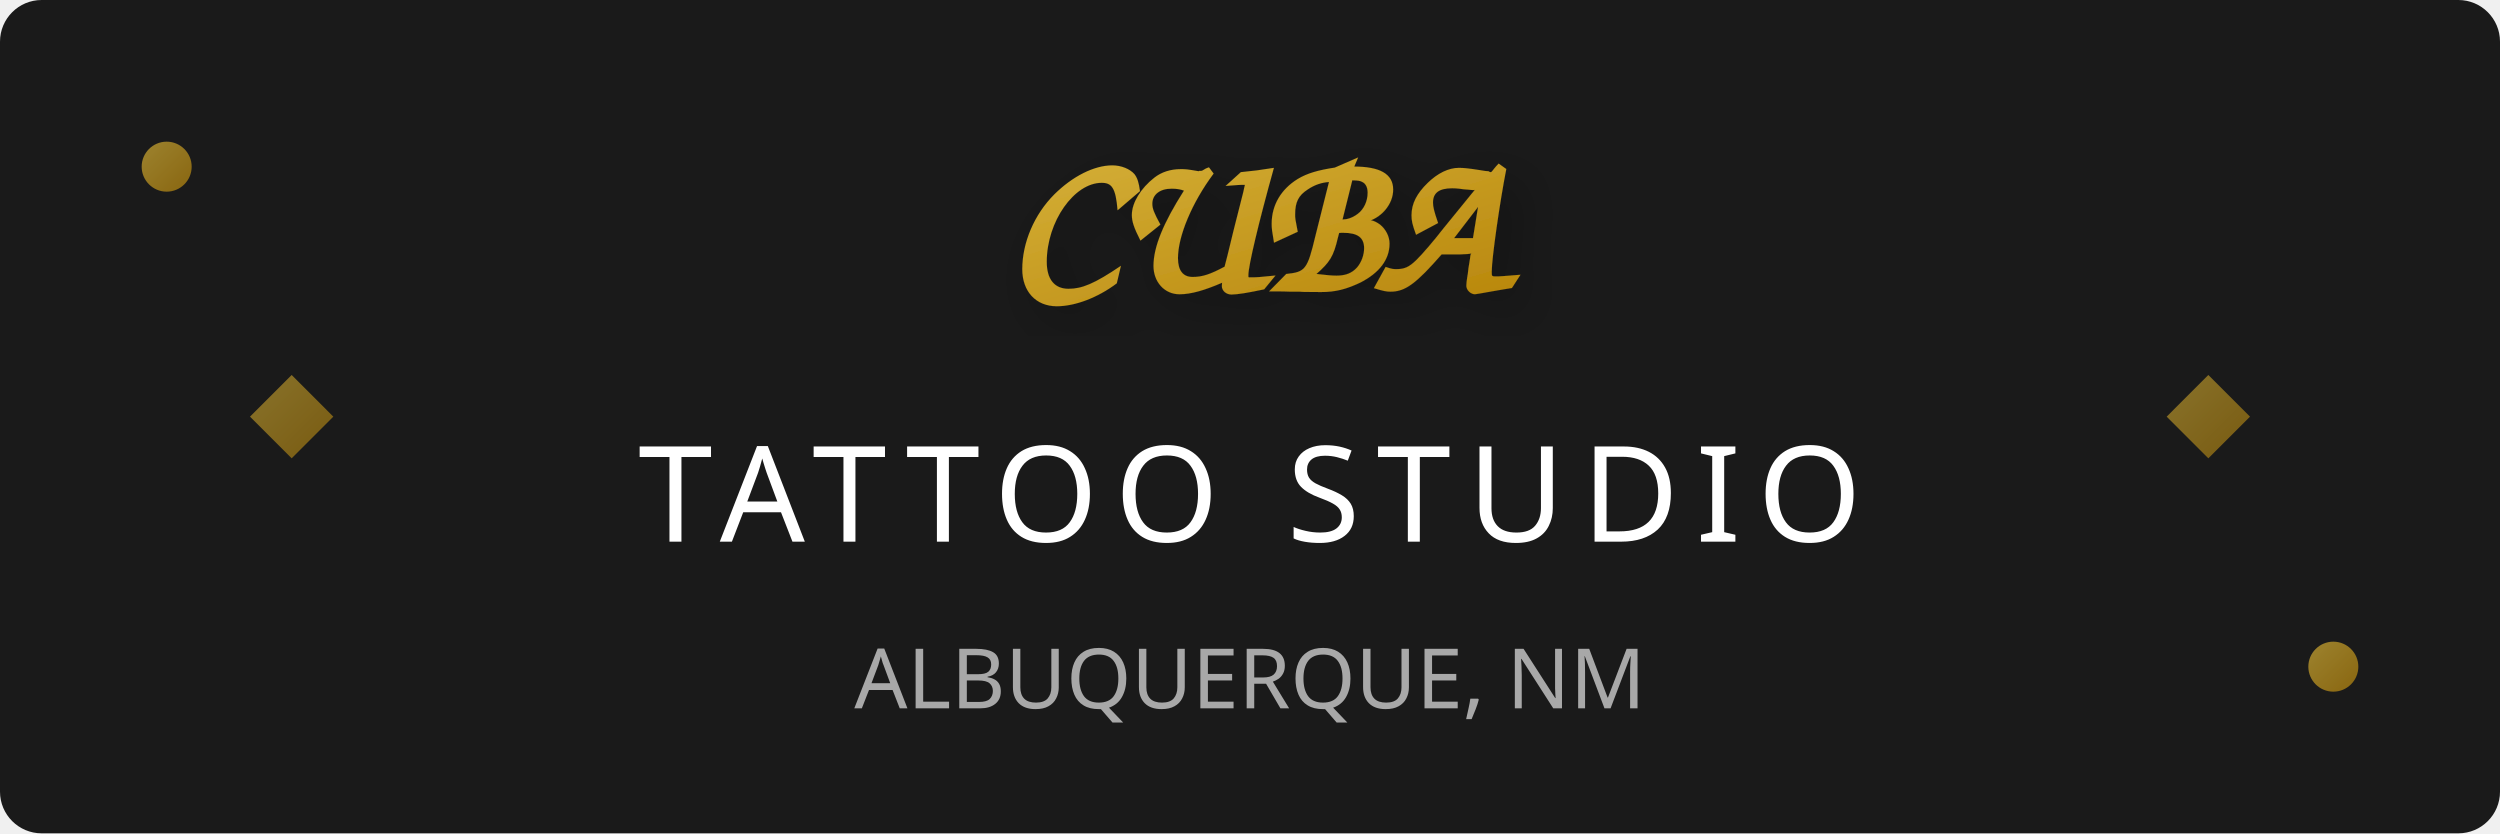
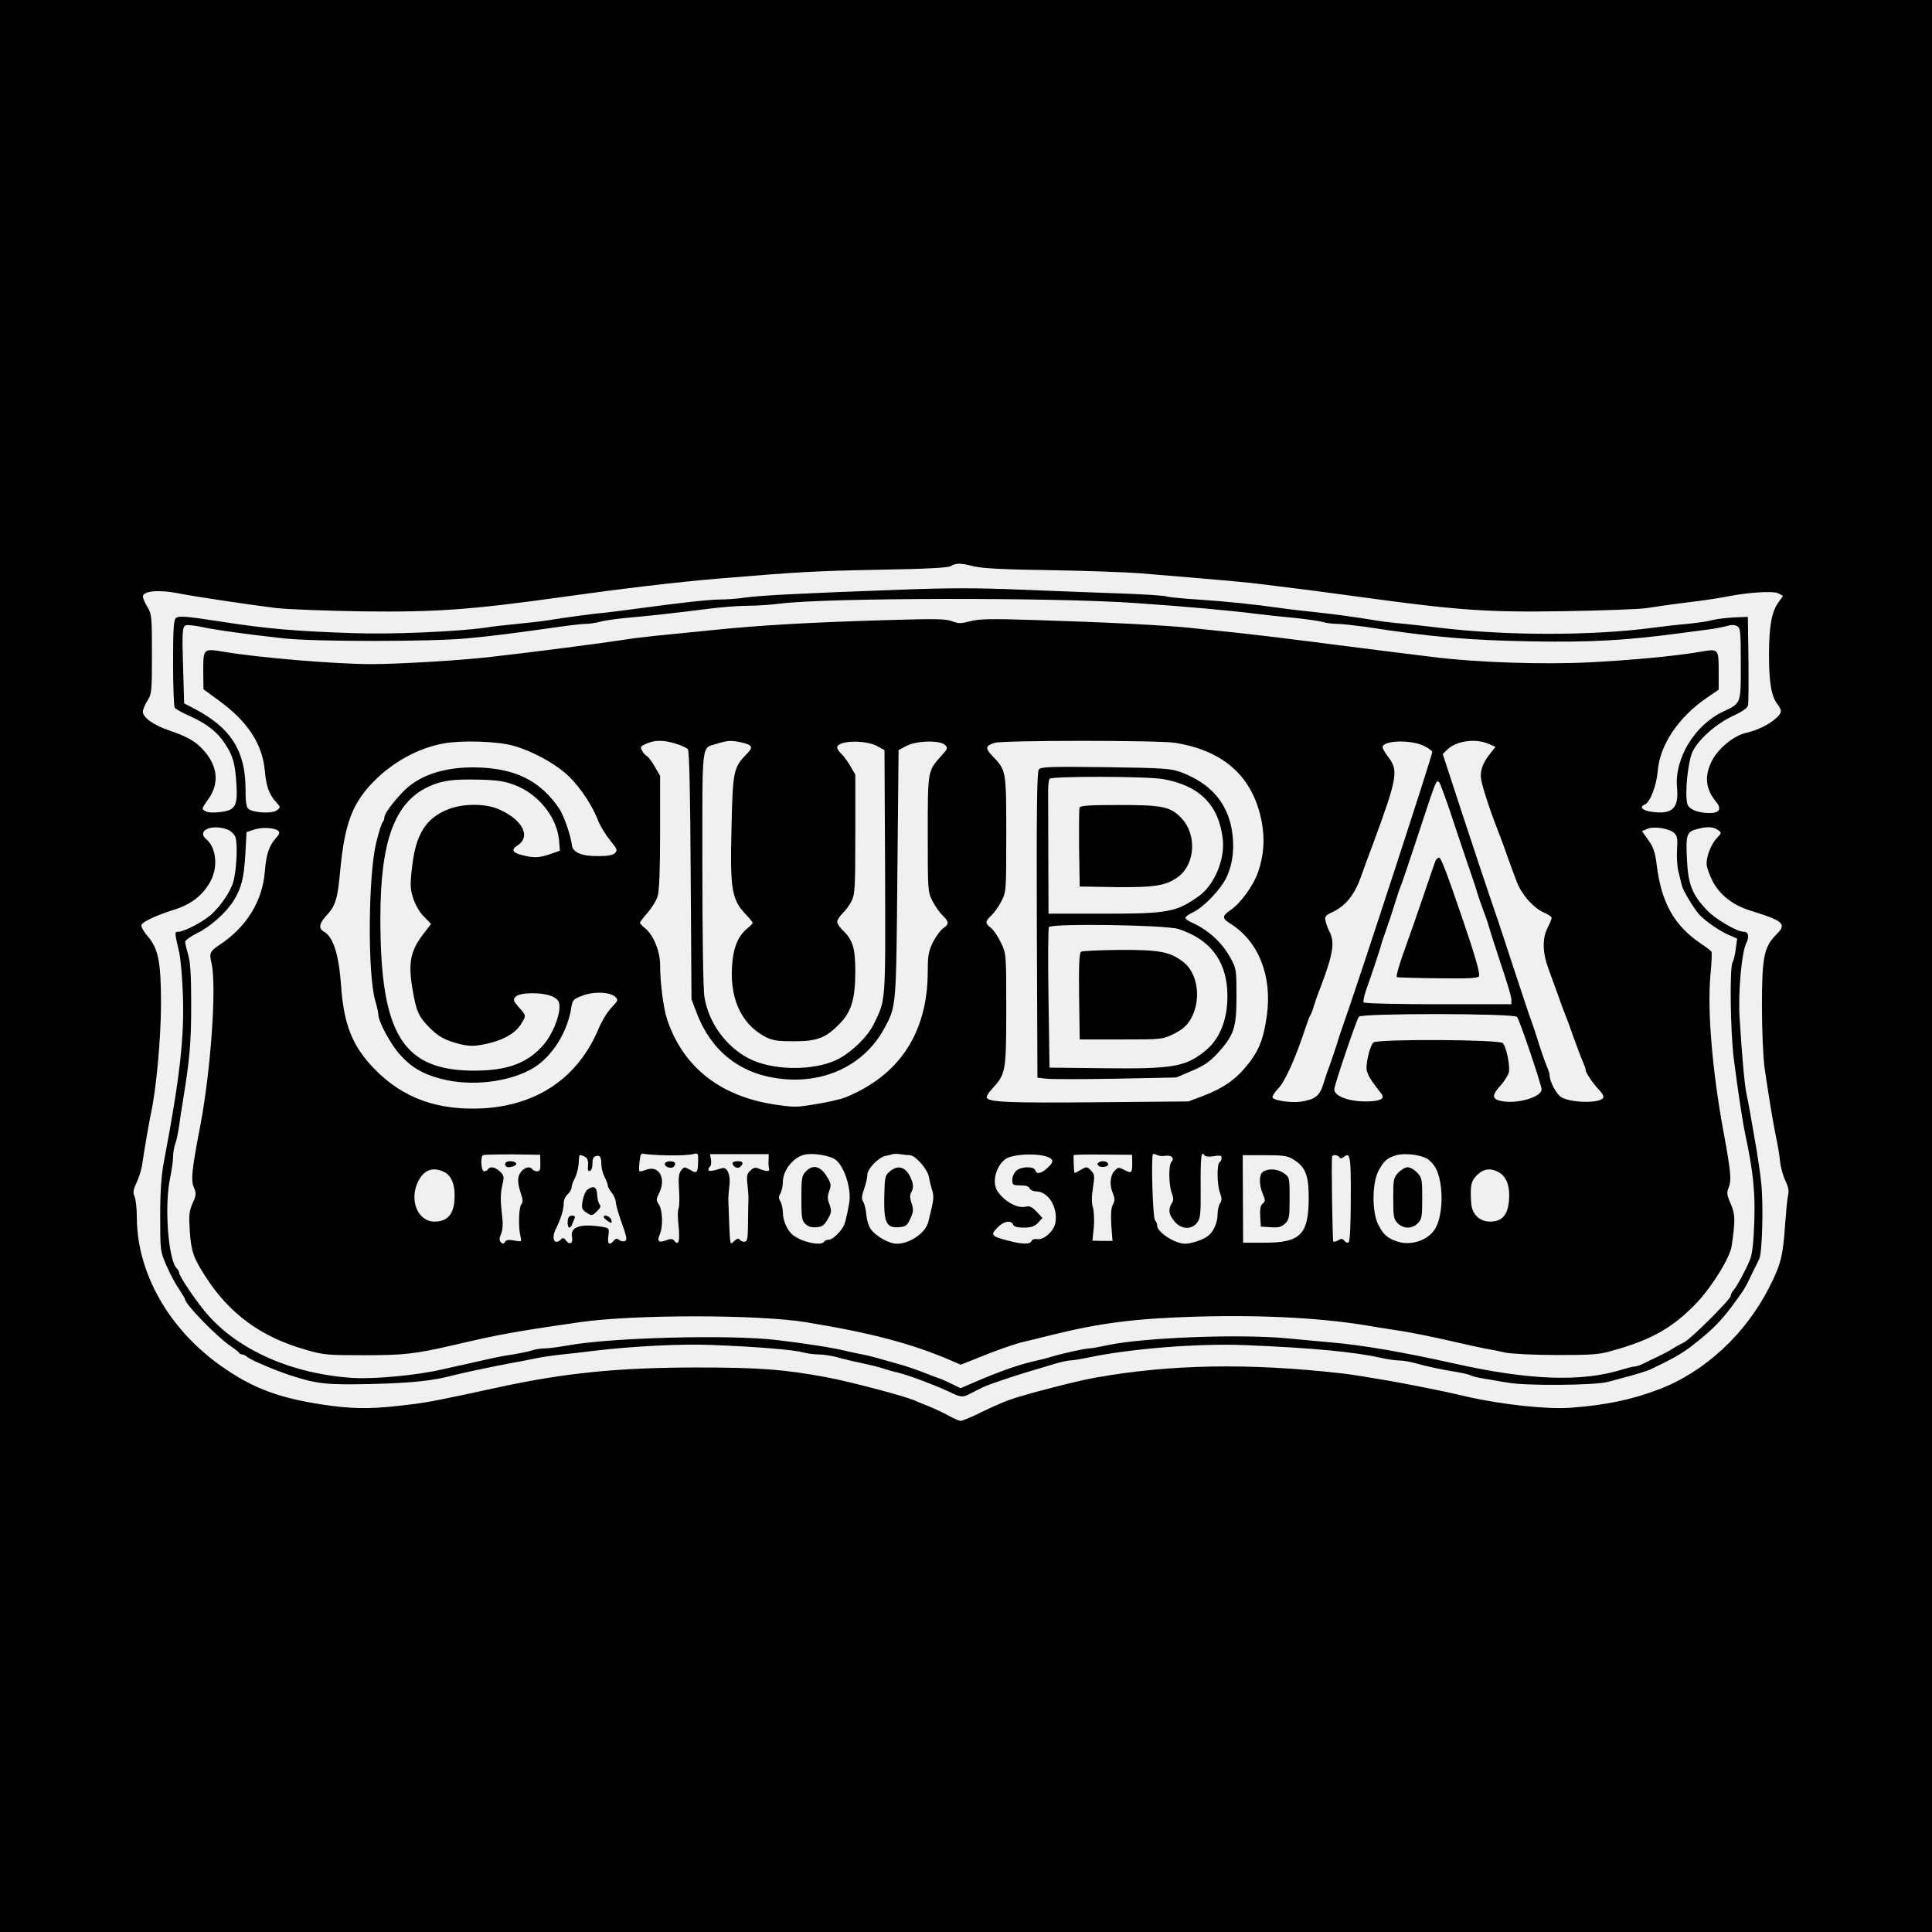
- <svg xmlns="http://www.w3.org/2000/svg" viewBox="0 0 300 100" width="300" height="100">
-   <defs>
-     <linearGradient id="goldGradient" x1="0%" y1="0%" x2="100%" y2="100%">
-       <stop offset="0%" style="stop-color:#D4AF37;stop-opacity:1" />
-       <stop offset="100%" style="stop-color:#B8860B;stop-opacity:1" />
-     </linearGradient>
-     <filter id="shadow" x="-20%" y="-20%" width="140%" height="140%">
-       <feDropShadow dx="2" dy="2" stdDeviation="3" flood-color="#000" flood-opacity="0.3" />
-     </filter>
-   </defs>
-   <rect x="0" y="0" width="300" height="100" fill="#1a1a1a" rx="5" />
-   <circle cx="20" cy="20" r="3" fill="url(#goldGradient)" opacity="0.7" />
-   <circle cx="280" cy="80" r="3" fill="url(#goldGradient)" opacity="0.7" />
-   <text x="150" y="35" font-family="Permanent Marker, cursive" font-size="24" font-weight="bold" text-anchor="middle" fill="url(#goldGradient)" filter="url(#shadow)">CUBA</text>
-   <line x1="50" y1="45" x2="250" y2="45" stroke="url(#goldGradient)" stroke-width="2" opacity="0.8" />
-   <text x="150" y="65" font-family="Montserrat, sans-serif" font-size="16" font-weight="300" text-anchor="middle" fill="#ffffff" letter-spacing="2px">TATTOO STUDIO</text>
-   <text x="150" y="85" font-family="Montserrat, sans-serif" font-size="10" font-weight="300" text-anchor="middle" fill="#cccccc" opacity="0.8">ALBUQUERQUE, NM</text>
-   <polygon points="30,50 35,45 40,50 35,55" fill="url(#goldGradient)" opacity="0.6" />
-   <polygon points="260,50 265,45 270,50 265,55" fill="url(#goldGradient)" opacity="0.6" />
+ <svg xmlns="http://www.w3.org/2000/svg" version="1.0" width="960pt" height="960pt" viewBox="0 0 960 960" preserveAspectRatio="xMidYMid meet">
+   <g transform="translate(0,960) scale(0.1,-0.1)" fill="#000000" stroke="none">
+     <path d="M0 4800 l0 -4800 4800 0 4800 0 0 4800 0 4800 -4800 0 -4800 0 0 -4800z m4839 1986 c40 -10 148 -16 376 -19 176 -3 381 -10 455 -16 432 -36 516 -43 625 -57 149 -18 318 -40 455 -59 495 -68 635 -78 1021 -72 189 3 373 10 409 15 36 6 126 19 200 28 74 9 166 22 203 30 105 21 230 29 255 15 l22 -12 -23 -32 c-34 -46 -47 -120 -47 -263 0 -134 12 -205 42 -243 25 -33 23 -45 -13 -75 -36 -30 -86 -54 -144 -68 -61 -14 -138 -78 -169 -139 -38 -76 -31 -140 21 -203 29 -34 17 -56 -31 -56 -60 0 -105 19 -112 46 -13 50 3 207 25 256 28 62 118 142 203 181 45 21 70 38 74 52 2 11 3 115 2 230 l-3 210 -70 -3 c-38 -2 -86 -8 -105 -13 -19 -6 -75 -14 -125 -19 -49 -4 -126 -13 -170 -19 -306 -41 -734 -40 -1065 0 -47 6 -123 14 -170 19 -47 4 -114 12 -150 18 -87 15 -207 31 -310 42 -47 5 -119 13 -160 19 -133 19 -262 32 -408 42 -79 5 -148 12 -154 15 -6 4 -108 11 -227 15 -119 4 -343 13 -499 19 -214 9 -358 9 -595 0 -464 -17 -694 -28 -772 -39 -38 -6 -97 -10 -130 -10 -57 -1 -179 -14 -415 -46 -58 -8 -125 -16 -150 -19 -50 -4 -180 -21 -279 -37 -36 -6 -108 -14 -160 -19 -53 -5 -125 -13 -161 -19 -141 -20 -469 -34 -655 -27 -283 9 -432 22 -655 57 -176 27 -212 30 -226 18 -11 -9 -14 -54 -14 -223 0 -116 4 -216 8 -222 4 -7 38 -26 75 -42 86 -39 137 -79 176 -139 39 -58 50 -100 56 -203 6 -106 -6 -126 -80 -135 -32 -4 -61 -3 -74 4 -20 11 -20 12 14 60 57 79 47 169 -29 249 -36 39 -78 63 -167 93 -76 26 -129 64 -129 92 0 11 10 36 23 56 21 34 22 46 22 231 0 184 -1 197 -22 233 -13 21 -23 45 -23 52 0 29 77 36 175 17 86 -17 362 -58 485 -73 58 -7 254 -14 435 -17 367 -4 534 8 1000 73 291 41 553 72 765 90 395 33 479 38 800 44 235 4 341 10 355 18 26 16 46 16 114 -1z m796 -182 c238 -16 496 -39 615 -55 41 -5 122 -14 180 -19 58 -6 121 -15 140 -20 19 -6 53 -10 75 -10 21 0 82 -7 135 -14 336 -52 526 -68 840 -73 281 -5 459 5 715 39 44 6 109 14 145 19 36 4 80 13 99 18 22 7 40 7 52 0 17 -9 19 -24 19 -188 0 -201 3 -194 -90 -238 -141 -68 -240 -233 -227 -376 10 -103 -23 -135 -125 -121 -47 6 -65 25 -34 37 25 10 57 94 63 164 10 131 103 270 246 367 l57 39 0 94 c0 110 -1 110 -93 94 -122 -21 -335 -41 -545 -52 -234 -12 -568 -1 -787 27 -142 17 -318 40 -470 59 -60 8 -164 21 -230 29 -66 9 -183 22 -260 31 -77 8 -185 19 -240 25 -123 13 -413 28 -770 39 -220 7 -280 6 -324 -6 -47 -12 -60 -12 -90 0 -30 12 -83 13 -316 6 -404 -12 -642 -26 -875 -50 -113 -11 -243 -24 -290 -29 -47 -5 -114 -13 -150 -19 -94 -15 -455 -62 -660 -85 -154 -18 -462 -36 -595 -36 -177 0 -561 32 -737 62 -97 16 -98 15 -98 -94 l1 -93 74 -54 c146 -106 219 -217 231 -352 7 -78 22 -118 58 -157 21 -24 21 -24 1 -39 -23 -17 -117 -12 -141 8 -10 8 -14 35 -14 98 0 189 -72 303 -251 398 l-54 28 -5 170 c-6 190 -4 211 14 218 7 3 42 -1 77 -8 68 -15 219 -36 409 -57 152 -17 731 -17 910 0 132 12 252 28 456 57 56 8 117 15 135 15 19 0 50 5 69 10 19 6 80 15 135 20 112 10 234 23 405 45 63 8 151 15 195 15 44 0 118 5 165 11 230 29 1349 31 1755 3z m-3090 -708 c98 -26 222 -94 284 -156 59 -58 116 -146 145 -222 10 -25 36 -67 57 -93 36 -43 38 -50 25 -64 -11 -10 -36 -15 -83 -15 -81 -1 -127 18 -131 54 -6 49 -42 152 -64 183 -86 126 -195 187 -358 201 -185 15 -333 -28 -420 -121 -55 -58 -90 -107 -90 -126 0 -7 -4 -17 -9 -23 -5 -5 -19 -49 -31 -99 -41 -163 -44 -658 -5 -789 8 -27 15 -58 15 -68 0 -34 61 -147 107 -198 57 -64 114 -97 206 -121 149 -39 340 -16 457 54 94 57 171 180 189 302 6 36 10 41 56 58 57 22 139 18 164 -8 14 -13 11 -19 -21 -52 -20 -21 -48 -67 -63 -103 -100 -241 -300 -380 -570 -397 -228 -13 -402 49 -545 196 -108 111 -152 220 -165 411 -11 157 -39 245 -86 271 -28 15 -23 42 16 83 42 45 53 82 65 216 22 234 59 336 165 445 97 99 223 168 350 191 87 16 260 11 340 -10z m812 9 c28 -8 55 -21 61 -28 7 -8 12 -216 14 -627 l4 -615 26 -69 c71 -186 211 -299 406 -325 226 -30 426 65 526 249 60 110 59 101 65 769 l6 614 40 21 c50 26 166 29 191 4 15 -14 13 -19 -19 -54 -68 -76 -67 -73 -67 -389 0 -282 0 -286 24 -333 13 -26 36 -58 50 -71 32 -30 33 -44 2 -64 -13 -9 -35 -40 -50 -68 -22 -46 -26 -66 -26 -145 0 -305 -141 -519 -412 -628 -21 -8 -85 -23 -142 -32 -100 -17 -109 -17 -215 -1 -267 43 -447 187 -526 421 -18 53 -35 183 -35 272 0 68 -34 150 -76 183 -13 10 -24 22 -24 26 0 4 17 26 38 50 21 24 44 61 50 83 8 26 12 133 12 318 l0 279 -26 45 c-14 25 -32 49 -40 53 -7 4 -19 17 -24 28 -10 17 -7 21 22 34 43 18 83 19 145 0z m327 6 c55 -13 60 -23 27 -57 -66 -67 -70 -84 -76 -363 -8 -313 0 -361 74 -438 17 -18 31 -35 31 -39 0 -3 -11 -15 -24 -25 -43 -34 -68 -86 -76 -161 -20 -179 39 -315 163 -380 35 -18 59 -22 142 -22 116 0 159 16 229 89 57 59 76 123 76 259 0 116 -13 157 -64 205 -14 14 -26 32 -26 41 0 9 12 27 26 41 14 13 35 41 45 61 17 34 19 62 19 333 l0 296 -25 43 c-14 24 -34 51 -45 61 -11 10 -20 24 -20 31 0 34 136 39 196 8 l39 -21 3 -604 c2 -658 4 -635 -56 -757 -30 -63 -110 -140 -178 -175 -119 -60 -327 -58 -446 5 -113 60 -198 178 -218 306 -6 31 -10 319 -10 638 0 645 -6 594 71 618 54 17 73 18 123 7z m2155 -2 c245 -39 390 -172 431 -396 16 -86 9 -167 -19 -247 -23 -67 -86 -153 -136 -188 -43 -29 -44 -41 -2 -67 140 -87 209 -260 182 -456 -15 -108 -35 -164 -80 -225 -65 -88 -128 -134 -243 -178 l-67 -25 -450 -4 c-438 -4 -544 0 -552 23 -2 7 10 27 28 45 66 72 69 84 69 392 0 278 0 278 -26 332 -14 30 -36 63 -50 74 -30 24 -30 32 2 62 14 13 37 45 50 71 24 47 24 51 24 333 0 317 0 316 -67 387 -39 40 -37 53 10 67 45 13 817 13 896 0z m1236 -15 c20 -9 39 -23 42 -30 3 -9 -371 -1156 -447 -1369 -6 -16 -20 -59 -31 -95 -12 -36 -27 -81 -34 -100 -8 -19 -21 -59 -30 -88 -18 -58 -41 -75 -110 -86 -50 -7 -137 5 -142 21 -2 6 11 26 29 45 32 32 84 146 134 298 10 30 21 60 25 65 4 6 12 26 17 45 6 19 20 60 32 90 64 168 74 227 46 281 -7 14 -16 37 -19 51 -6 24 -2 29 38 48 62 30 106 85 137 172 14 40 40 111 58 158 122 330 130 370 80 436 -16 21 -30 44 -30 51 0 34 139 39 205 7z m319 11 l37 -16 -29 -37 c-32 -41 -45 -74 -44 -112 1 -27 35 -137 75 -241 14 -35 40 -104 57 -154 18 -49 39 -108 48 -130 24 -61 81 -125 129 -147 24 -10 43 -23 43 -29 0 -5 -9 -27 -20 -49 -27 -54 -26 -122 5 -206 14 -38 35 -96 47 -129 11 -33 26 -73 33 -90 7 -16 27 -70 44 -120 18 -49 39 -105 47 -123 8 -18 14 -37 14 -42 0 -12 40 -70 68 -98 13 -13 21 -29 19 -35 -10 -30 -157 -29 -209 1 -24 14 -58 78 -58 109 0 7 -6 27 -14 45 -8 18 -23 62 -35 98 -22 71 -40 124 -52 155 -4 11 -39 117 -78 235 -76 232 -76 233 -120 360 -16 47 -75 224 -131 394 l-101 309 21 21 c44 44 138 58 204 31z m-4836 -206 c117 -44 210 -160 220 -275 l4 -51 -48 -17 c-56 -19 -80 -20 -140 -5 -48 12 -55 27 -24 47 69 43 30 125 -85 178 -67 32 -181 33 -257 3 -111 -43 -162 -124 -180 -284 -11 -91 -10 -111 5 -158 10 -32 31 -69 53 -91 l36 -37 -40 -52 c-62 -82 -74 -140 -53 -268 19 -113 30 -140 85 -195 43 -42 66 -56 122 -74 50 -15 82 -19 114 -15 110 15 187 53 220 108 25 41 26 40 -12 82 -29 34 -30 37 -15 53 24 23 141 22 185 -1 26 -14 32 -23 32 -51 0 -50 -37 -139 -78 -186 -78 -92 -180 -130 -345 -130 -356 0 -467 180 -467 756 0 383 70 575 237 654 68 32 122 39 253 36 92 -2 128 -8 178 -27z m4677 -220 c41 -123 80 -237 86 -254 6 -16 14 -43 19 -60 5 -16 18 -55 29 -85 12 -30 26 -71 31 -90 5 -19 32 -102 59 -184 28 -82 51 -159 51 -172 l0 -24 -364 0 c-203 0 -367 4 -370 9 -3 5 1 28 9 52 8 24 27 78 41 119 14 41 29 89 34 105 4 17 14 46 21 65 27 78 37 108 53 160 9 30 23 71 31 90 7 19 37 107 66 195 109 331 105 323 121 307 5 -5 43 -110 83 -233z m-6107 0 c17 -6 35 -22 41 -37 13 -30 7 -161 -9 -221 -13 -49 -61 -120 -111 -166 -41 -36 -134 -85 -164 -85 -18 0 -18 -1 6 -105 6 -27 14 -113 17 -190 10 -214 -12 -419 -94 -850 -12 -63 -18 -143 -18 -265 0 -174 0 -176 30 -246 17 -40 45 -93 63 -118 17 -26 31 -50 31 -53 0 -23 156 -184 225 -231 22 -15 42 -30 43 -34 2 -5 9 -8 15 -8 6 0 18 -6 26 -13 18 -15 140 -67 211 -90 135 -44 179 -49 406 -44 202 5 308 16 414 45 44 11 160 36 265 56 44 8 107 20 140 27 33 7 92 15 130 19 39 4 113 12 165 19 192 22 419 34 575 28 216 -8 412 -24 455 -37 19 -5 53 -10 76 -10 22 0 63 -6 90 -13 27 -8 85 -22 129 -31 44 -9 94 -22 110 -28 17 -5 46 -14 65 -18 49 -11 184 -62 251 -93 66 -32 71 -32 112 -11 54 28 66 34 104 48 68 24 157 53 213 69 30 9 78 23 107 32 28 8 60 15 70 15 10 0 50 6 88 14 211 45 555 72 785 62 326 -13 542 -34 667 -62 34 -8 77 -14 94 -14 18 0 55 -6 83 -14 56 -16 132 -32 213 -45 28 -5 57 -12 63 -16 6 -4 36 -11 68 -16 31 -5 82 -14 112 -19 90 -17 439 -14 502 4 29 8 82 22 118 32 36 10 76 23 90 29 105 50 149 75 193 107 97 73 150 124 206 198 69 93 74 101 106 170 15 30 31 63 36 73 16 28 22 281 10 382 -5 50 -17 128 -25 175 -29 167 -37 216 -48 265 -10 51 -22 183 -34 378 -8 123 10 326 33 370 16 33 11 57 -12 57 -34 0 -142 63 -185 109 -70 74 -91 125 -97 240 -7 130 -3 147 45 160 51 15 85 14 108 -3 19 -14 19 -15 -3 -38 -29 -30 -53 -89 -53 -129 0 -17 14 -57 30 -88 37 -69 100 -118 185 -145 169 -52 185 -67 131 -120 -61 -62 -71 -111 -71 -356 0 -118 6 -255 13 -305 18 -125 41 -268 57 -345 8 -36 17 -90 20 -120 3 -30 15 -74 27 -98 14 -29 18 -51 13 -70 -4 -15 -10 -81 -15 -147 -10 -153 -21 -199 -78 -310 -118 -234 -321 -422 -550 -509 -134 -51 -262 -78 -437 -91 -115 -9 -345 16 -515 55 -52 12 -113 26 -135 30 -168 34 -214 43 -325 61 -69 12 -143 23 -165 25 -462 52 -847 45 -1220 -21 -75 -13 -258 -59 -380 -95 -56 -16 -110 -39 -193 -79 -45 -23 -90 -41 -98 -41 -9 0 -34 11 -57 24 -23 13 -67 34 -97 46 -30 12 -64 26 -75 31 -53 23 -323 94 -435 115 -218 40 -334 49 -645 49 -391 0 -662 -27 -995 -100 -258 -56 -346 -74 -425 -83 -182 -23 -266 -24 -395 -8 -253 34 -389 83 -555 201 -257 183 -413 459 -415 732 0 45 -5 93 -11 107 -9 20 -8 32 9 68 11 24 23 61 27 83 12 81 36 221 45 262 26 117 50 377 50 545 0 209 -13 275 -68 338 -19 22 -32 47 -29 54 7 17 69 46 166 77 85 27 145 76 180 146 35 70 24 163 -23 202 -51 42 22 78 102 50z m255 -8 c8 -8 5 -17 -10 -33 -36 -40 -50 -81 -57 -168 -12 -149 -91 -277 -228 -367 -45 -30 -49 -40 -37 -89 26 -114 -3 -530 -56 -809 -42 -217 -47 -269 -32 -304 13 -31 13 -38 -6 -80 -17 -39 -19 -58 -14 -139 7 -99 18 -132 76 -222 120 -188 278 -304 501 -367 89 -26 108 -27 290 -27 195 0 251 6 438 49 231 54 299 67 632 115 268 39 886 39 1125 0 324 -53 524 -106 720 -190 l49 -21 66 26 c104 43 192 74 240 86 19 4 80 19 135 33 253 63 426 85 739 94 332 9 639 -8 871 -50 33 -5 87 -14 120 -19 59 -8 182 -33 320 -65 39 -9 90 -20 115 -25 25 -4 70 -13 100 -20 31 -6 143 -12 255 -12 173 0 210 2 275 21 199 55 307 117 427 245 73 79 158 217 167 273 19 127 19 159 -4 212 -20 45 -21 56 -10 82 14 35 11 74 -24 265 -58 311 -83 615 -67 789 6 59 8 112 5 117 -3 5 -26 23 -52 40 -133 90 -197 203 -220 392 -8 63 -16 87 -42 123 l-31 44 25 11 c32 15 112 3 136 -21 14 -14 17 -30 13 -82 -2 -36 1 -85 7 -109 6 -24 14 -55 17 -69 7 -28 64 -122 91 -149 33 -33 97 -77 141 -96 l43 -19 -7 -50 c-3 -27 -10 -57 -16 -67 -15 -28 -11 -342 6 -479 22 -170 43 -312 60 -390 37 -176 47 -277 42 -421 -3 -96 -10 -158 -20 -185 -19 -48 -64 -132 -83 -155 -8 -8 -14 -21 -14 -28 0 -17 -202 -218 -232 -231 -13 -6 -36 -19 -53 -29 -16 -11 -50 -29 -75 -41 -25 -11 -58 -28 -73 -35 -16 -8 -36 -15 -44 -15 -8 0 -36 -7 -62 -15 -201 -63 -462 -54 -836 30 -256 57 -458 92 -615 105 -52 5 -144 13 -205 19 -240 24 -726 5 -906 -34 -37 -8 -75 -15 -85 -15 -21 0 -140 -26 -194 -43 -19 -6 -51 -14 -70 -18 -85 -19 -174 -50 -296 -102 l-81 -35 -47 23 c-27 13 -56 26 -65 28 -9 3 -41 15 -71 27 -30 12 -75 27 -100 35 -129 37 -168 48 -205 55 -22 4 -60 12 -85 18 -59 15 -207 38 -345 54 -233 27 -818 12 -1031 -27 -45 -8 -97 -15 -116 -15 -19 0 -48 -4 -64 -10 -16 -5 -58 -14 -94 -20 -36 -5 -83 -14 -105 -19 -22 -5 -74 -17 -115 -26 -41 -9 -102 -23 -135 -30 -125 -29 -332 -48 -439 -42 -303 19 -572 137 -729 320 -53 62 -137 186 -137 203 0 5 -5 15 -12 22 -42 42 -62 310 -33 447 8 38 15 87 15 107 0 20 5 49 11 65 6 15 14 55 19 88 4 33 13 89 19 125 34 209 41 291 41 478 0 147 -4 211 -15 248 -8 27 -15 56 -15 64 1 8 27 27 59 43 65 31 146 103 182 162 39 63 51 112 58 230 l6 110 35 12 c39 14 106 11 123 -6z m6155 -924 c13 -15 122 -338 122 -360 0 -39 -122 -74 -200 -58 -47 9 -48 29 -5 76 20 22 38 51 42 65 8 30 -12 130 -30 147 -17 18 -621 21 -642 3 -15 -12 -35 -85 -35 -128 0 -17 13 -46 33 -72 17 -24 36 -49 42 -56 19 -26 -12 -38 -90 -37 -80 2 -145 28 -145 60 0 21 110 345 122 361 15 18 771 17 786 -1z m-4853 -726 c1 -33 -2 -41 -16 -41 -10 0 -21 5 -24 10 -11 17 -39 10 -57 -14 -18 -25 -18 -51 1 -109 10 -29 10 -41 1 -52 -12 -15 -15 -112 -4 -158 7 -28 6 -28 -31 -21 -27 5 -40 3 -46 -7 -6 -11 -11 -11 -20 -2 -9 9 -9 19 1 42 8 21 10 50 5 89 -9 78 -9 110 2 158 9 36 7 44 -13 63 -23 22 -49 27 -59 11 -3 -5 -12 -10 -20 -10 -14 0 -19 71 -5 80 5 3 70 4 146 4 l138 -2 1 -41z m635 38 c52 -1 107 2 122 6 27 7 28 6 27 -36 -2 -59 -6 -62 -40 -42 -28 16 -29 16 -44 -2 -12 -16 -15 -37 -11 -95 3 -41 2 -83 -2 -94 -5 -10 -5 -50 0 -89 7 -73 0 -99 -21 -73 -9 11 -18 12 -41 3 -36 -14 -47 -5 -32 28 17 37 15 121 -4 150 -14 21 -14 26 0 54 38 73 2 143 -62 119 -17 -7 -33 -10 -35 -8 -2 3 -2 24 1 48 4 39 7 43 26 38 11 -2 64 -6 116 -7z m499 -24 c-1 -16 0 -34 2 -40 6 -16 -10 -18 -42 -5 -26 11 -32 10 -50 -6 -17 -16 -20 -26 -15 -69 3 -27 6 -61 5 -75 -1 -14 -2 -67 -2 -117 -1 -81 -3 -93 -19 -93 -9 0 -20 5 -23 11 -5 7 -14 4 -26 -7 -24 -21 -21 -42 -30 206 0 14 2 43 5 65 8 56 -10 99 -38 90 -47 -15 -66 -17 -66 -7 0 6 4 13 8 16 5 3 7 18 5 33 l-5 28 146 0 146 0 -1 -30z m332 3 c39 -29 73 -121 71 -193 -1 -26 -17 -104 -27 -130 -12 -31 -57 -75 -76 -75 -10 0 -21 -4 -24 -10 -14 -22 -104 -4 -151 30 -30 21 -54 73 -54 115 0 19 -6 44 -12 55 -10 16 -10 24 0 40 6 11 12 37 12 57 0 59 54 125 110 136 44 9 123 -5 151 -25z m369 22 c28 0 89 -69 96 -109 3 -20 11 -50 16 -66 8 -22 7 -45 -1 -80 -7 -28 -15 -61 -18 -75 -12 -55 -91 -110 -157 -110 -38 0 -102 36 -128 71 -11 14 -21 46 -23 71 -2 25 -9 55 -15 65 -10 15 -9 29 4 66 9 26 16 58 16 70 0 29 54 85 89 93 14 3 31 7 36 9 6 2 23 2 39 0 16 -3 36 -5 46 -5z m693 -12 c24 -12 21 -25 -10 -53 -32 -28 -51 -31 -59 -10 -8 21 -69 19 -94 -2 -11 -10 -20 -30 -20 -45 0 -26 3 -28 40 -28 27 0 43 -5 46 -15 4 -8 18 -15 33 -15 61 -1 109 -80 95 -158 -8 -40 -58 -85 -90 -79 -14 2 -25 -2 -28 -9 -7 -18 -44 -18 -120 2 -80 21 -86 27 -50 64 31 32 68 39 78 15 4 -10 20 -15 53 -15 37 0 53 6 71 24 l22 24 -29 31 c-24 25 -35 30 -55 25 -41 -10 -107 27 -140 78 -28 43 -8 122 39 158 36 27 171 32 218 8z m413 -25 c0 -52 -3 -55 -38 -37 -29 15 -32 15 -49 -3 -23 -23 -27 -70 -10 -111 11 -27 12 -37 1 -57 -9 -17 -11 -48 -8 -103 l6 -78 -50 0 -50 1 7 65 c3 36 1 81 -4 99 -8 24 -7 55 0 100 9 59 8 66 -10 85 -20 20 -22 20 -51 3 -16 -10 -31 -17 -31 -15 -3 7 -6 83 -4 88 2 3 68 4 147 3 l143 -1 1 -39z m165 34 c30 5 47 -13 30 -30 -15 -15 -14 -112 1 -154 10 -27 10 -38 0 -53 -18 -30 -15 -55 14 -89 33 -40 83 -43 112 -7 17 22 19 41 18 181 -1 147 3 181 19 154 5 -6 22 -8 46 -4 31 5 39 4 39 -9 0 -8 -4 -18 -10 -21 -14 -9 -13 -112 2 -152 10 -27 10 -38 0 -53 -7 -11 -12 -36 -12 -55 0 -39 -19 -84 -46 -105 -22 -19 -83 -40 -115 -40 -51 0 -139 57 -139 90 0 9 -5 21 -11 27 -11 11 -20 319 -10 328 2 3 11 0 20 -4 9 -5 28 -7 42 -4z m1299 -14 c15 -8 34 -29 44 -47 38 -72 39 -222 1 -295 -31 -61 -121 -94 -192 -70 -50 17 -68 33 -94 83 -32 61 -32 205 0 267 26 49 43 65 86 78 39 13 121 4 155 -16z m-4180 7 c9 -6 14 -21 12 -41 -3 -23 0 -30 10 -27 7 3 12 18 12 36 -1 19 4 33 13 36 23 9 31 -1 31 -38 0 -18 7 -47 16 -64 9 -17 16 -36 16 -42 0 -7 9 -23 20 -37 11 -14 20 -35 20 -47 0 -11 13 -58 30 -104 25 -70 27 -84 15 -89 -9 -3 -21 0 -29 6 -10 8 -16 8 -26 -4 -22 -26 -33 -17 -27 24 5 38 4 39 -32 45 -104 17 -158 0 -149 -48 7 -33 -10 -45 -29 -21 -10 15 -16 16 -25 7 -34 -34 -51 6 -24 56 23 46 38 96 37 123 -1 14 8 34 19 44 11 10 20 25 20 34 0 9 7 30 16 46 9 17 17 48 19 70 1 22 3 41 4 43 2 5 16 1 31 -8z m3516 -11 c61 -37 77 -78 77 -193 -1 -181 -41 -221 -222 -221 l-104 0 -1 218 -1 217 109 0 c92 0 114 -3 142 -21z m229 11 c5 -8 11 -7 21 0 33 28 37 8 36 -204 0 -115 -4 -212 -10 -218 -5 -5 -14 -3 -21 6 -10 12 -17 13 -31 3 -11 -6 -22 -9 -25 -6 -4 5 -10 388 -6 422 1 11 29 9 36 -3z m-4445 -75 c36 -19 54 -70 48 -143 -6 -69 -38 -102 -99 -102 -82 0 -126 104 -83 196 29 62 76 79 134 49z m5241 -2 c36 -22 53 -70 47 -139 -6 -72 -35 -104 -93 -104 -54 0 -92 37 -95 95 -5 84 -1 106 29 136 34 33 69 37 112 12z" />
+     <path d="M5162 5777 c-9 -11 -12 -193 -10 -773 l3 -759 45 -5 c25 -3 180 -3 345 0 l300 6 77 33 c60 25 89 45 128 87 82 91 94 126 94 284 0 127 -1 138 -27 185 -41 78 -109 141 -189 178 -21 9 -38 21 -38 26 0 6 17 18 38 28 54 25 139 115 167 175 32 69 40 149 26 234 -24 138 -107 232 -253 287 -48 18 -83 21 -374 25 -271 3 -322 2 -332 -11z m616 -48 c183 -32 279 -129 298 -300 11 -100 -42 -226 -118 -281 -114 -81 -153 -88 -475 -88 l-273 0 -1 278 c0 152 -1 300 -1 329 0 29 3 57 7 63 9 14 480 13 563 -1z m77 -745 c152 -49 233 -150 243 -302 8 -132 -31 -242 -112 -306 -97 -77 -160 -88 -501 -84 l-270 3 -5 343 c-3 189 -2 349 2 355 11 20 578 11 643 -9z" />
+     <path d="M5364 5587 c-2 -7 -3 -98 -2 -202 l3 -190 178 -3 c197 -2 252 7 314 53 82 64 90 208 15 288 -55 59 -94 67 -309 67 -148 0 -195 -3 -199 -13z" />
+     <path d="M5372 4871 c-9 -6 -12 -63 -10 -222 l3 -214 205 0 c205 0 205 0 263 28 43 22 63 39 83 72 54 93 38 226 -34 283 -67 53 -119 63 -319 62 -99 -1 -185 -5 -191 -9z" />
+     <path d="M7131 5318 c-5 -13 -32 -93 -61 -178 -29 -85 -66 -191 -82 -235 -34 -93 -52 -154 -47 -160 2 -2 93 -5 202 -6 152 -2 200 0 206 10 7 10 -20 104 -77 271 -80 235 -110 314 -120 318 -7 2 -16 -7 -21 -20z" />
+     <path d="M2510 3815 c0 -16 17 -19 44 -9 22 9 10 24 -20 24 -15 0 -24 -6 -24 -15z" />
+     <path d="M3305 3821 c-10 -17 31 -33 44 -17 6 7 8 16 4 19 -10 10 -41 8 -48 -2z" />
+     <path d="M3640 3821 c0 -18 26 -31 38 -19 19 19 14 28 -13 28 -14 0 -25 -4 -25 -9z" />
+     <path d="M4003 3778 c-19 -20 -21 -36 -21 -131 0 -95 2 -111 19 -128 14 -14 31 -19 56 -17 29 2 39 10 56 40 19 33 20 40 9 72 -11 28 -11 43 -1 69 10 30 9 37 -15 75 -31 49 -69 57 -103 20z" />
+     <path d="M4421 3779 c-23 -19 -25 -28 -27 -122 -3 -131 10 -159 71 -155 36 3 42 7 58 42 16 34 17 45 7 76 -10 29 -10 42 0 59 8 17 9 31 1 54 -24 67 -65 84 -110 46z" />
+     <path d="M5455 3820 c-8 -13 20 -24 41 -16 20 8 9 26 -16 26 -10 0 -22 -5 -25 -10z" />
+     <path d="M6948 3773 c-24 -26 -25 -35 -25 -128 0 -88 2 -103 21 -122 13 -14 33 -23 51 -23 18 0 38 9 51 23 19 19 21 34 21 122 0 93 -1 102 -25 128 -14 15 -35 27 -47 27 -12 0 -33 -12 -47 -27z" />
+     <path d="M2918 3688 c-9 -7 -19 -32 -23 -55 -6 -37 -4 -43 20 -59 25 -16 27 -16 50 6 19 18 22 26 14 36 -6 8 -11 29 -12 49 -1 38 -19 46 -49 23z" />
+     <path d="M2827 3553 c-10 -10 -8 -53 2 -53 5 0 11 8 15 18 3 9 9 23 12 30 6 12 -18 17 -29 5z" />
+     <path d="M3000 3553 c0 -4 9 -14 21 -21 18 -12 20 -11 17 5 -3 17 -38 32 -38 16z" />
+     <path d="M6278 3779 c-22 -12 -24 -63 -3 -112 13 -31 13 -36 -1 -48 -11 -9 -14 -27 -12 -63 l3 -51 49 -3 c38 -3 53 1 71 18 21 19 23 30 23 126 0 103 -1 105 -28 124 -30 22 -75 25 -102 9z" />
+   </g>
</svg>
